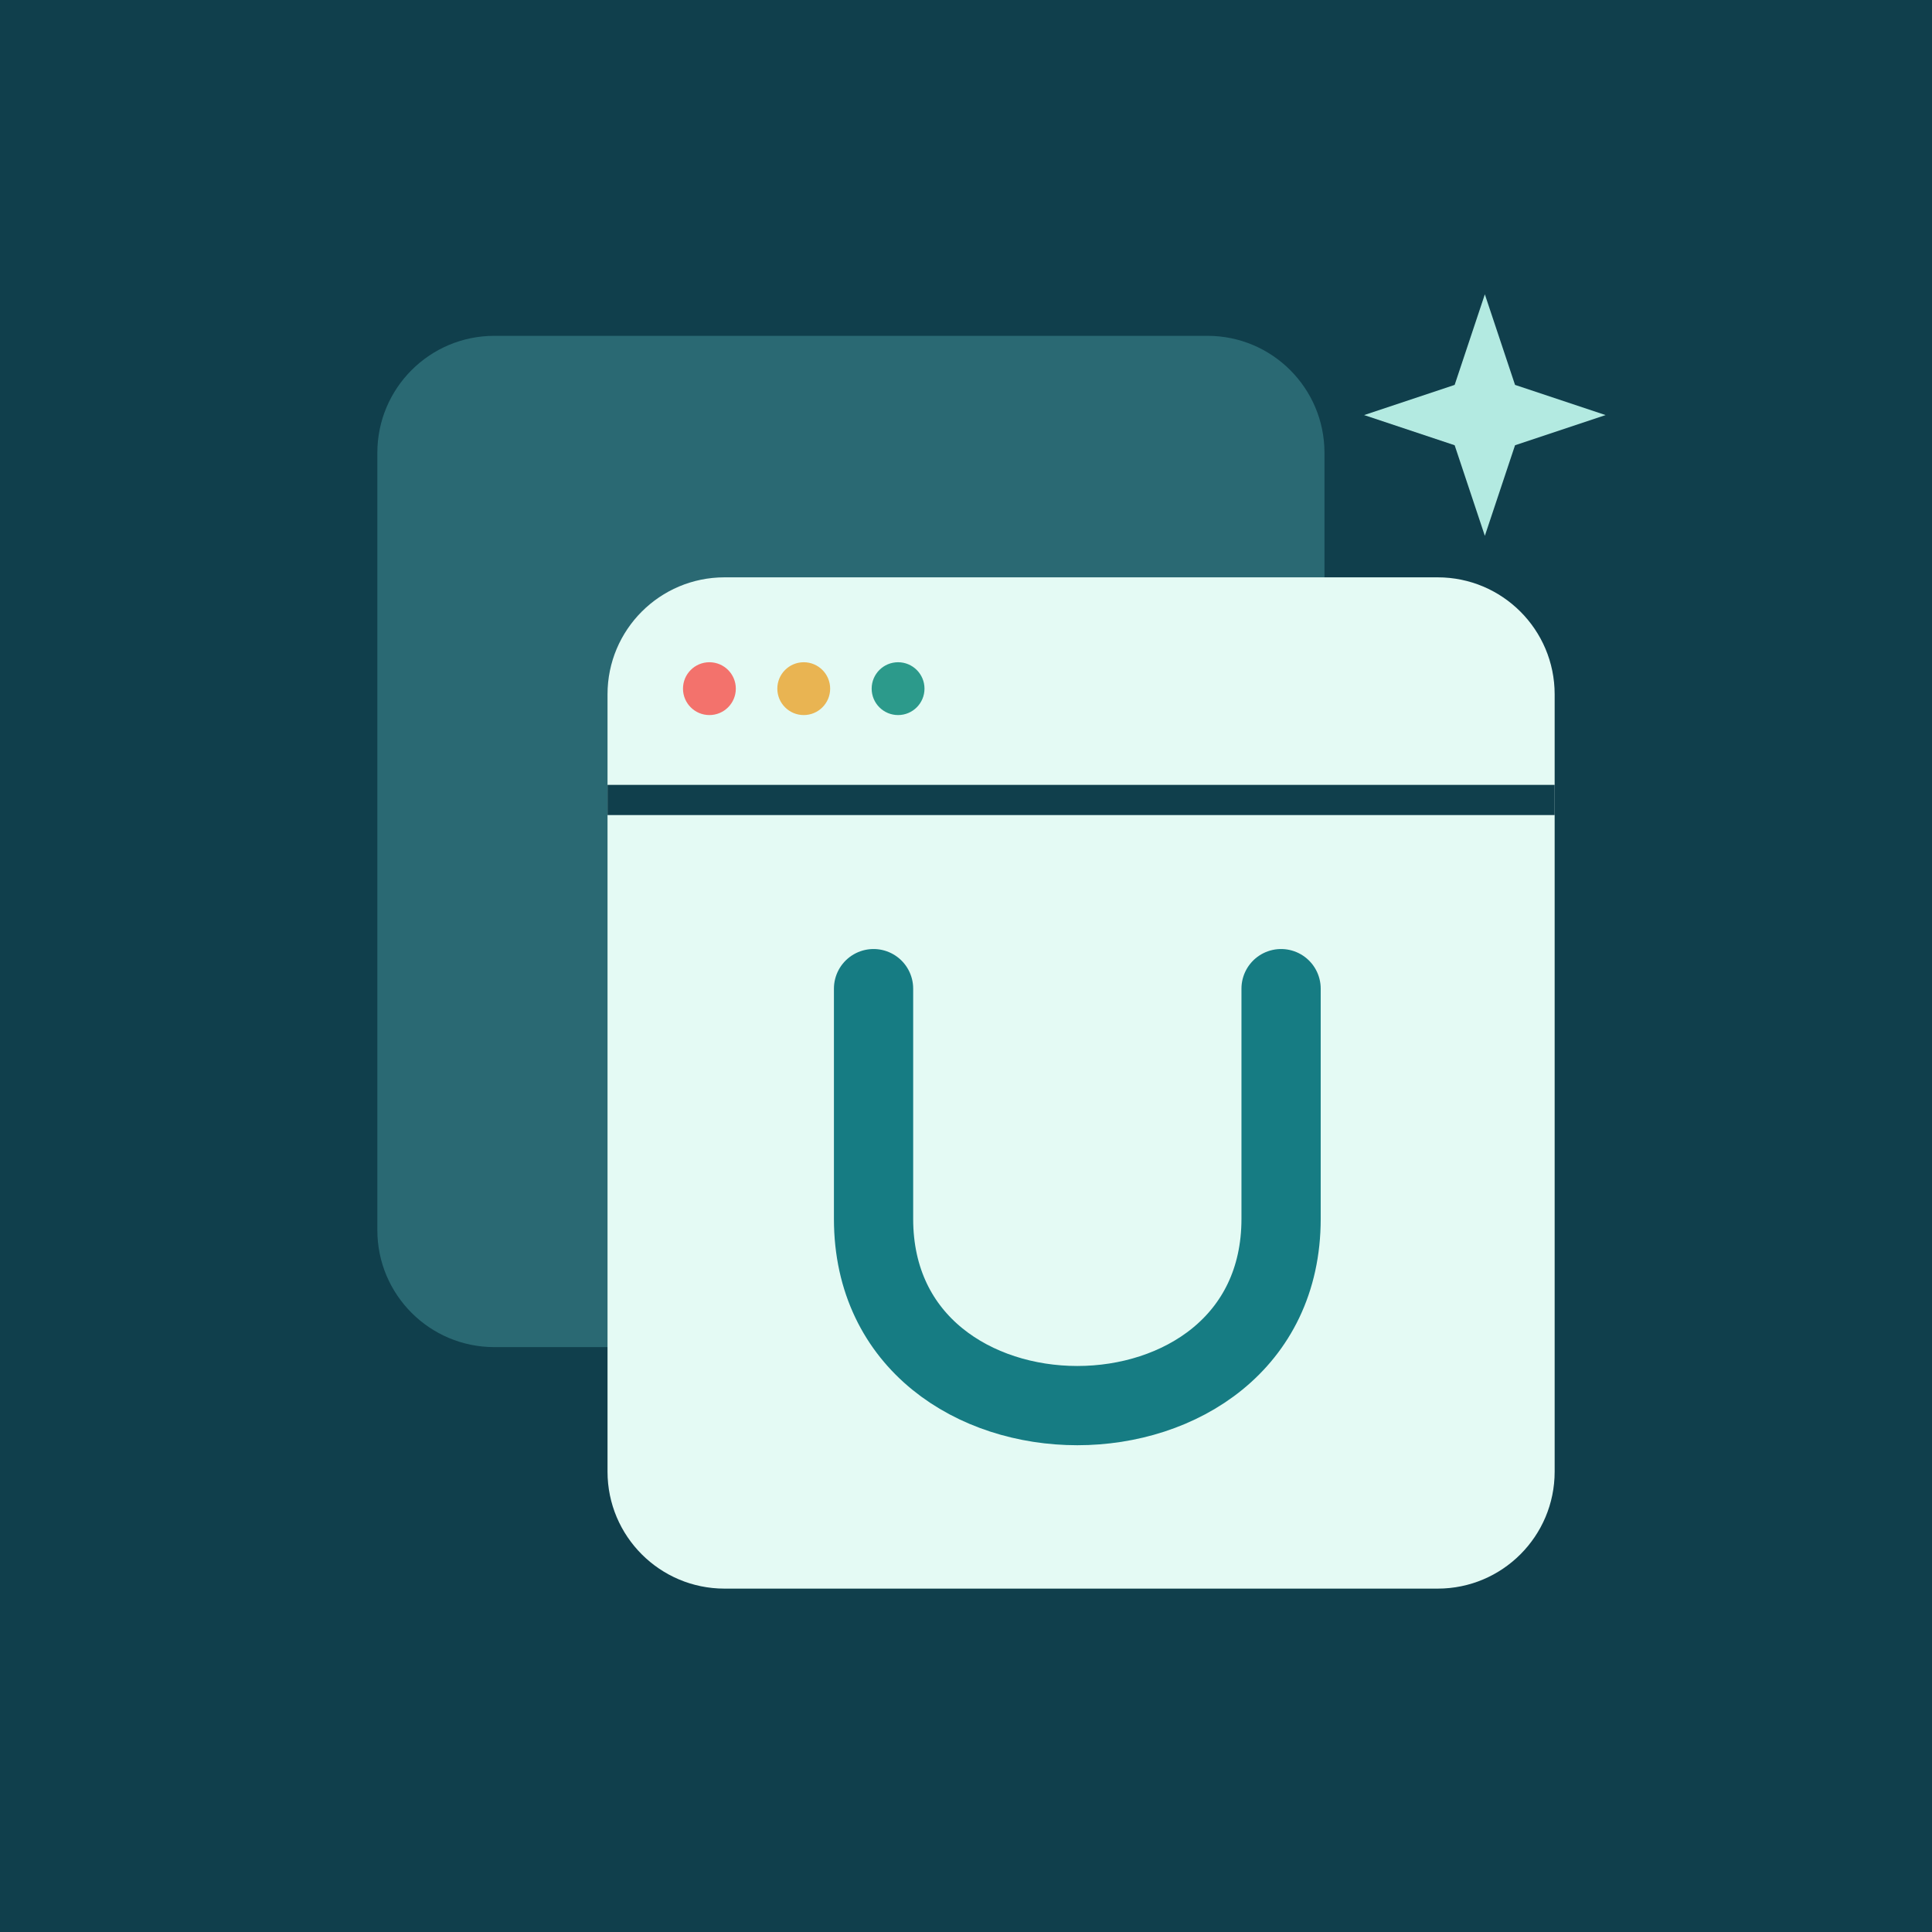
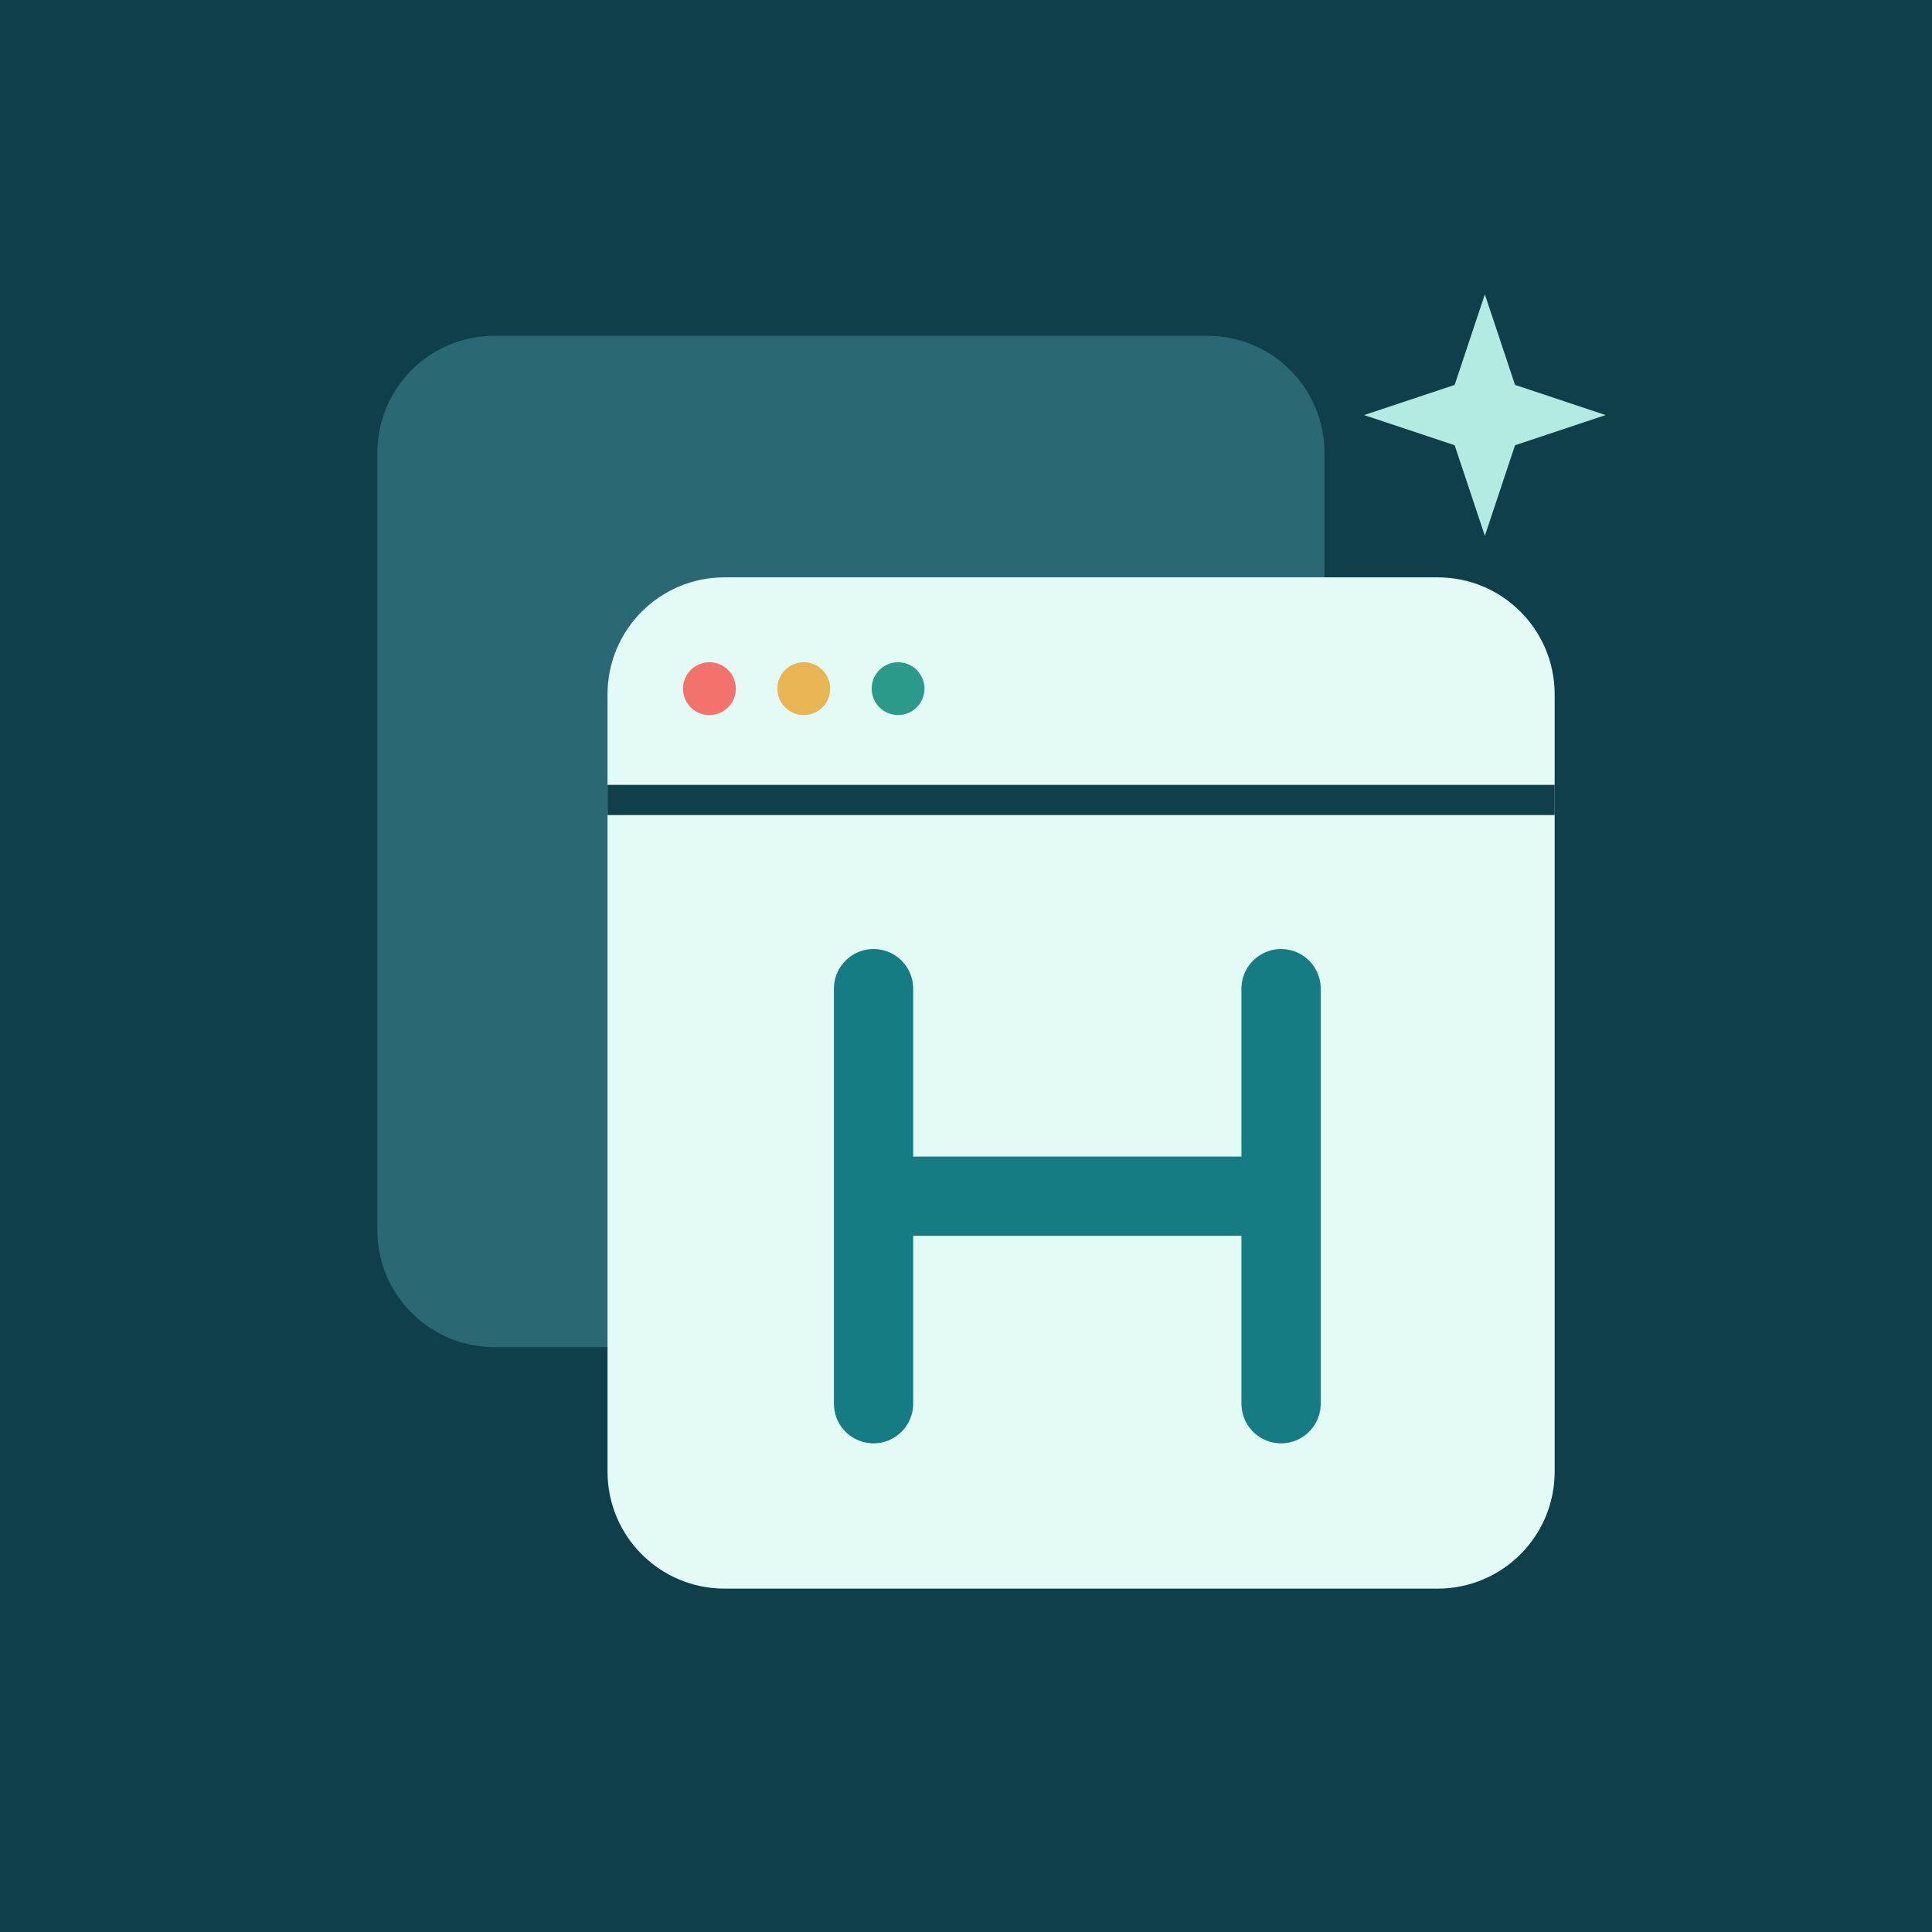
<svg xmlns="http://www.w3.org/2000/svg" viewBox="0 0 1024 1024">
  <rect width="1024" height="1024" fill="#103f4c" />
  <rect x="200" y="178" width="502" height="536" rx="62" fill="#2a6973" />
  <rect x="322" y="306" width="502" height="536" rx="62" fill="#e4faf4" />
  <path d="M322 424h502" stroke="#103f4c" stroke-width="16" />
  <circle cx="376" cy="365" r="14" fill="#f3726c" />
  <circle cx="426" cy="365" r="14" fill="#e9b452" />
  <circle cx="476" cy="365" r="14" fill="#2c9a8b" />
-   <path d="M463 524v122c0 132 216 132 216 0V524" fill="none" stroke="#167c83" stroke-width="42" stroke-linecap="round" />
+   <path d="M463 524v220M679 524v220M463 634h216" fill="none" stroke="#167c83" stroke-width="42" stroke-linecap="round" />
  <path d="M787 156l16 48 48 16-48 16-16 48-16-48-48-16 48-16z" fill="#b3eae1" />
</svg>
